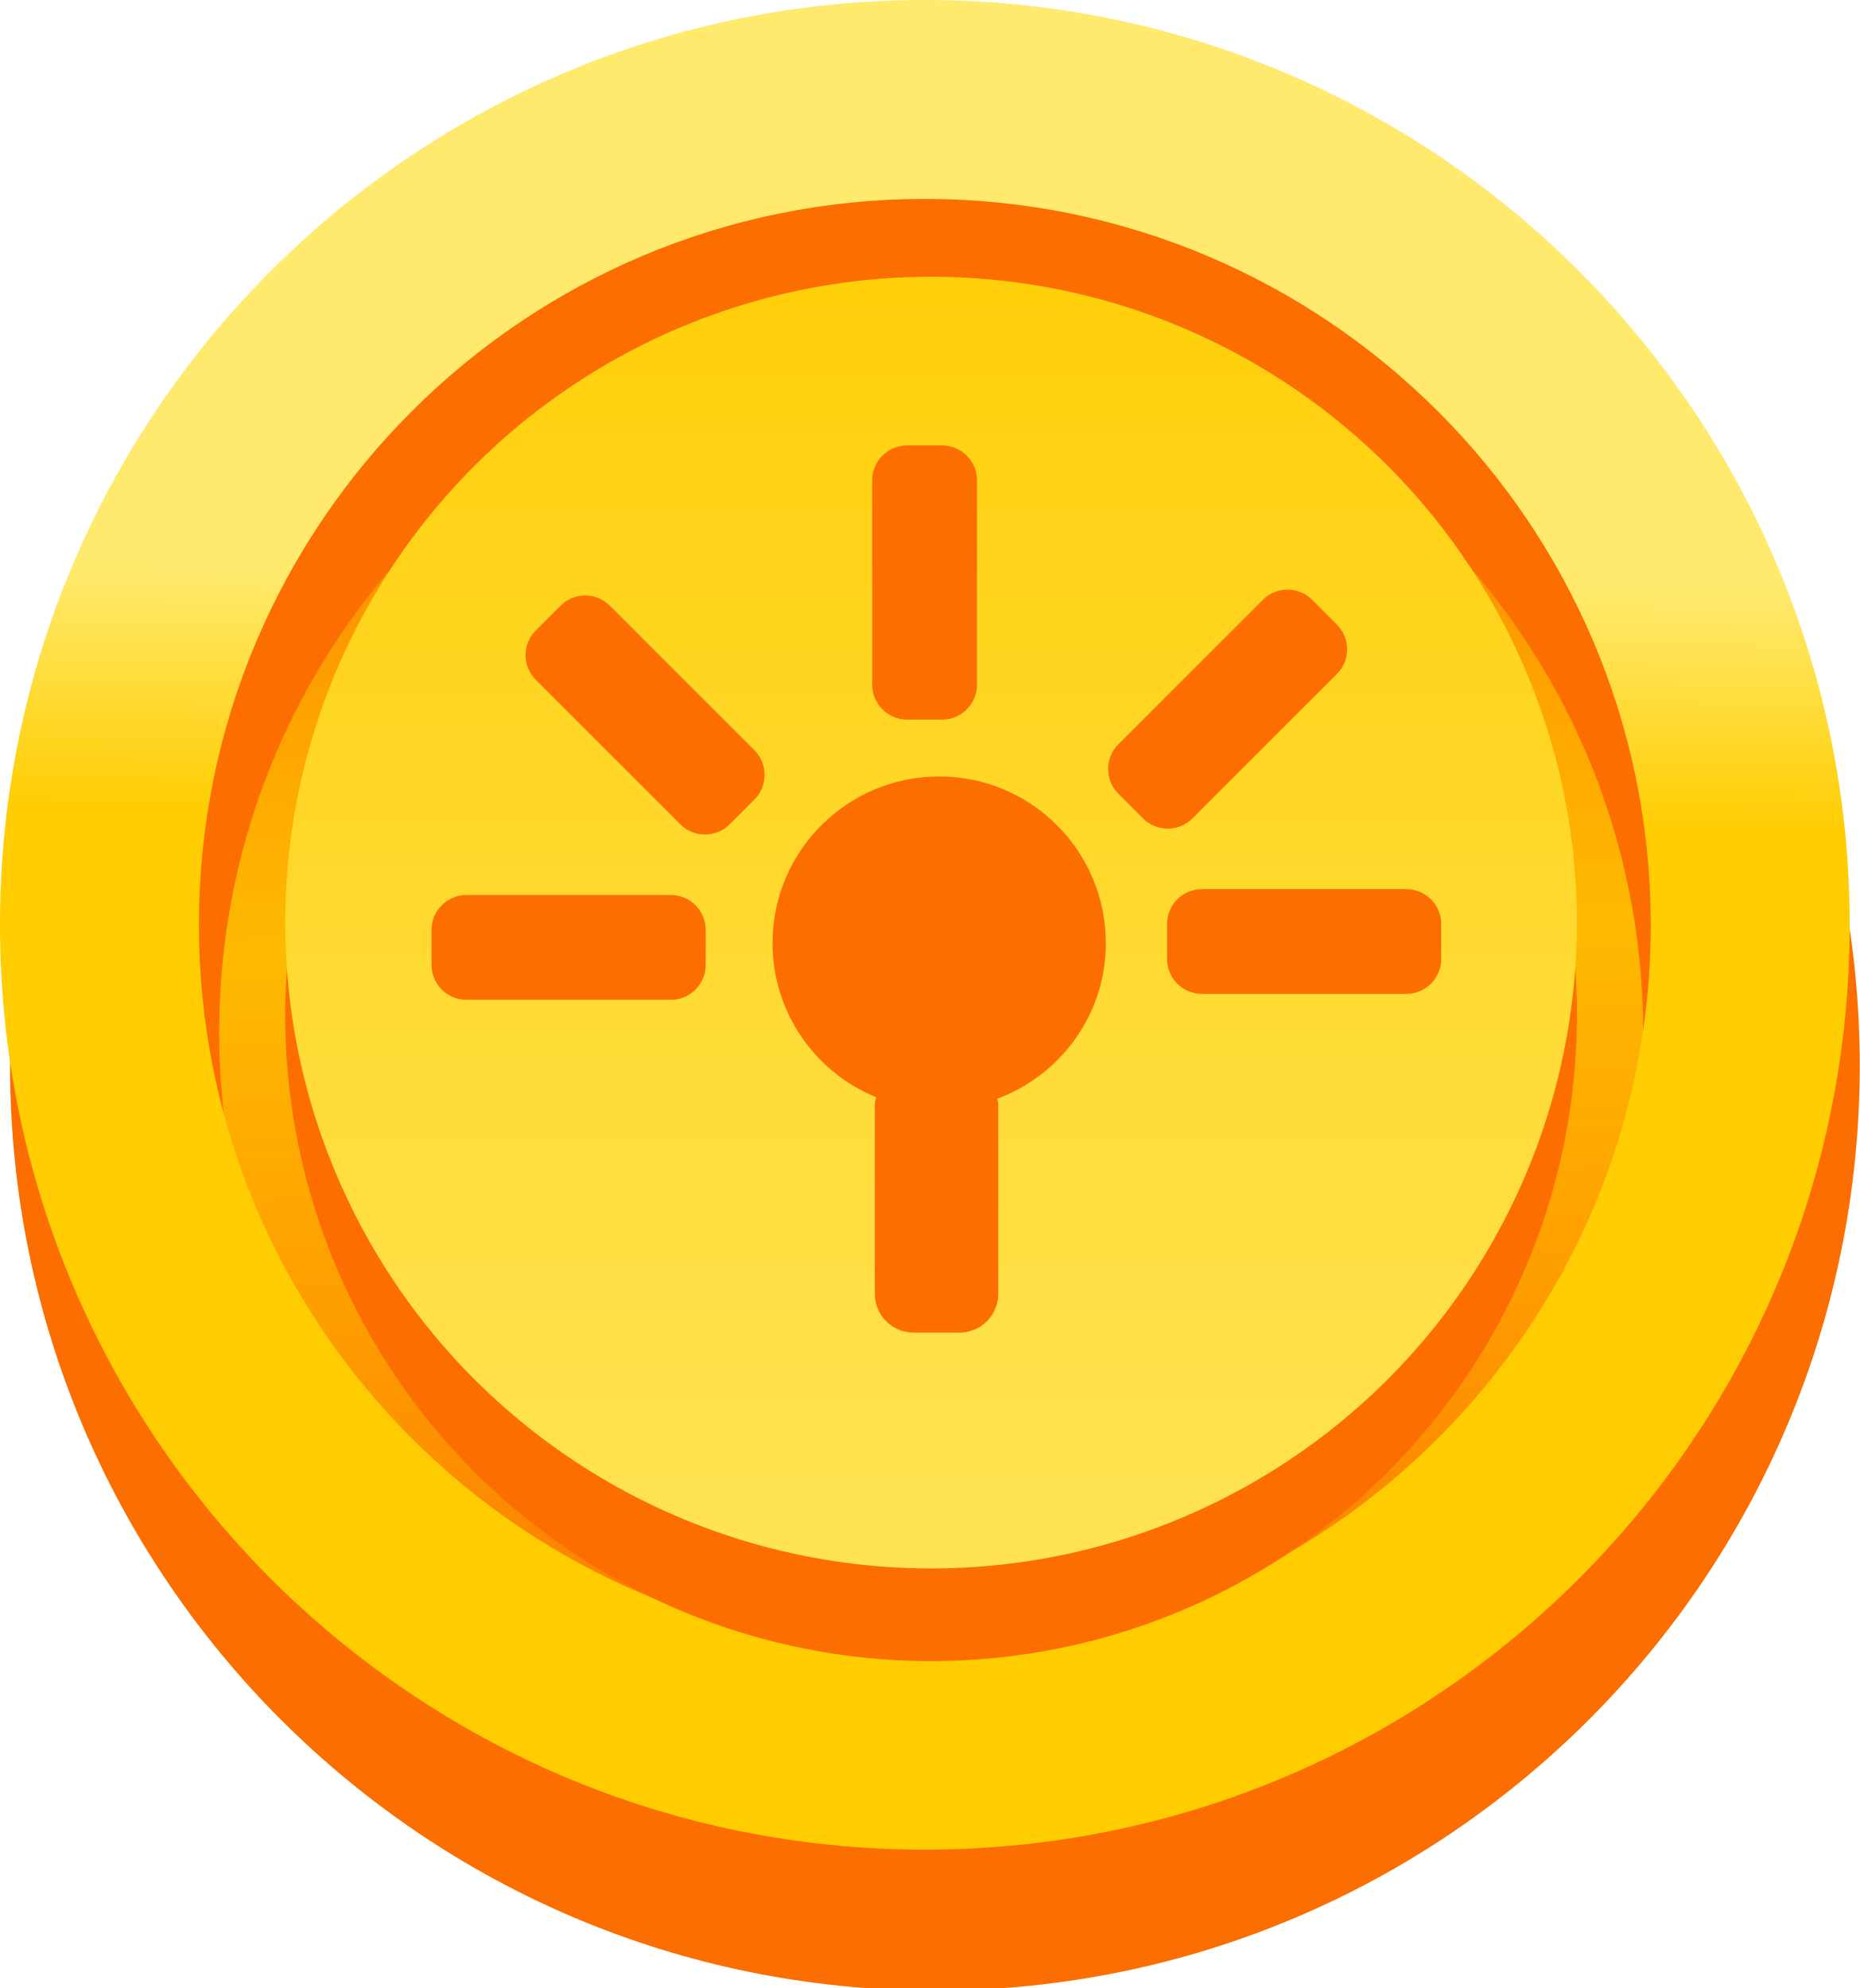
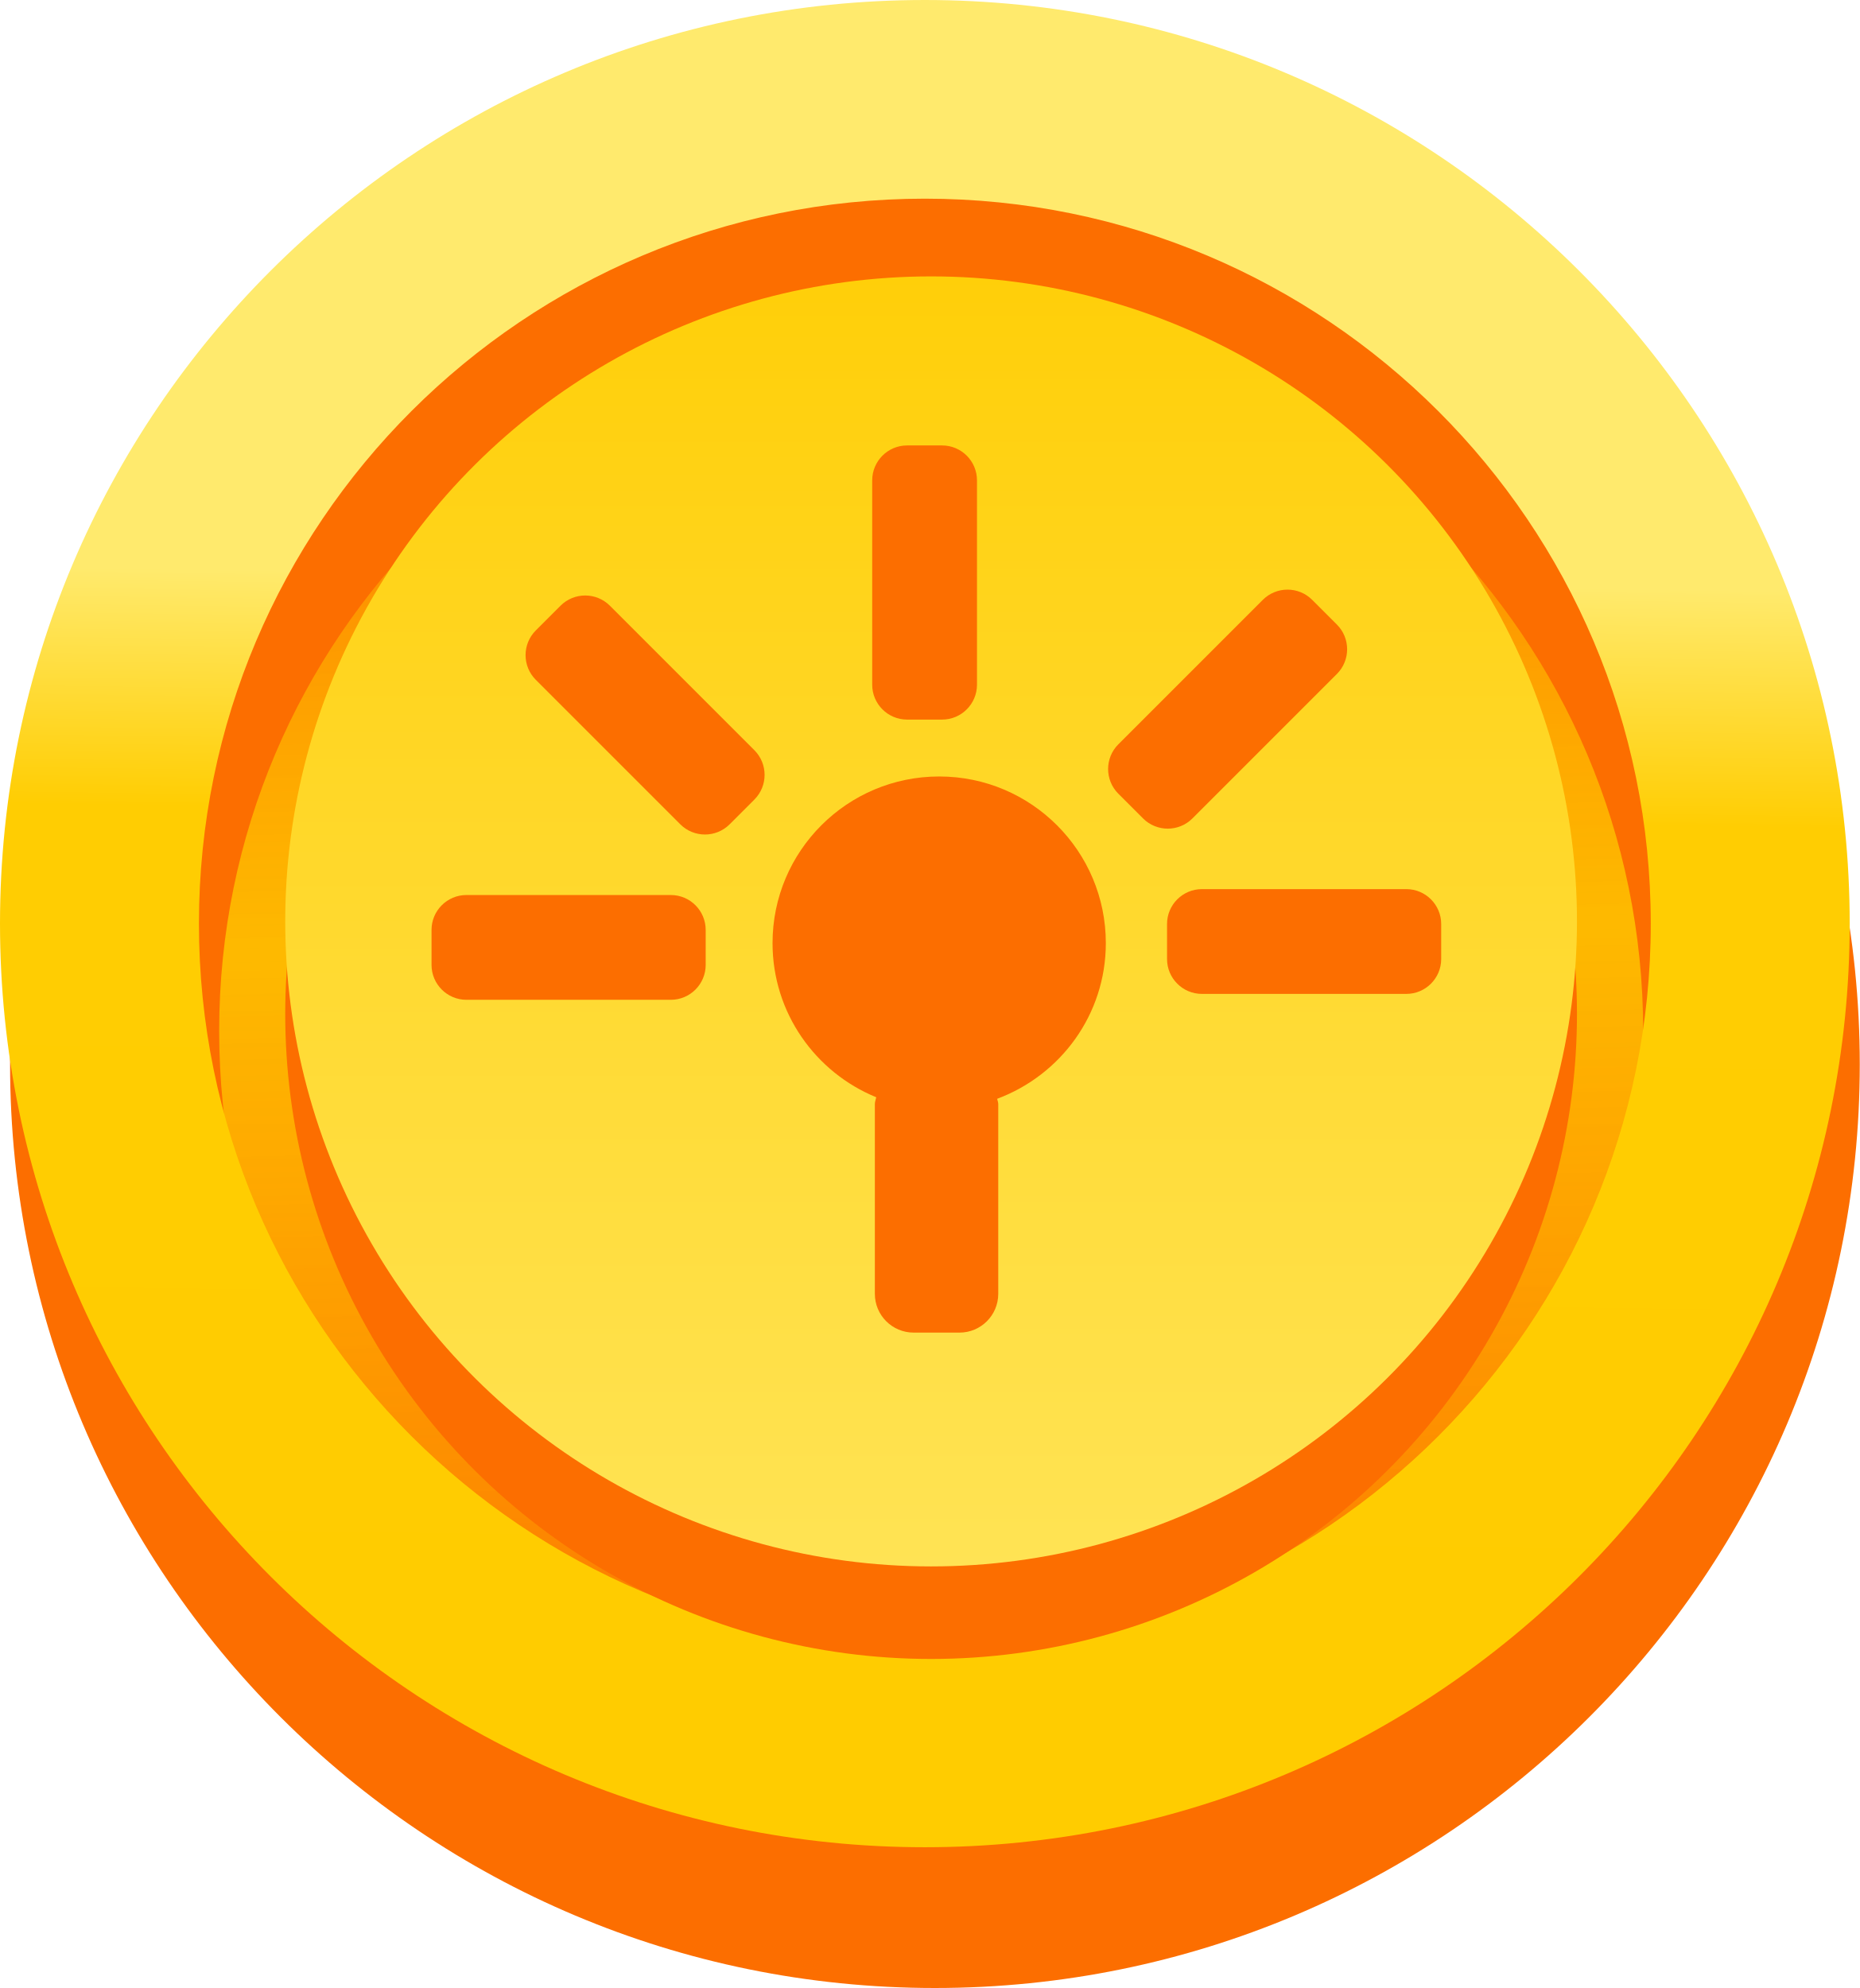
- <svg xmlns="http://www.w3.org/2000/svg" xmlns:xlink="http://www.w3.org/1999/xlink" id="Layer_1" data-name="Layer 1" width="58" height="62" viewBox="0 0 58 62">
+ <svg xmlns="http://www.w3.org/2000/svg" id="Layer_1" data-name="Layer 1" width="58" height="62" viewBox="0 0 58 62">
  <defs>
-     <linearGradient id="linear-gradient" x1="20.923" y1="44.873" x2="20.923" y2="-4.755" gradientUnits="userSpaceOnUse">
-       <stop offset="0" stop-color="#ffea6d" />
-       <stop offset=".833" stop-color="#ffcd02" />
-       <stop offset="1" stop-color="#fc0" />
-     </linearGradient>
-     <symbol id="New_Symbol" data-name="New Symbol" viewBox="0 0 41.793 44.733">
-       <g>
-         <use width="41.793" height="44.733" xlink:href="#button_gui" />
-         <g>
-           <path d="M8.354,30.072c-2.593-4.49-2.593-10.023,0-14.514,2.593-4.49,7.384-7.257,12.569-7.257s9.977,2.766,12.569,7.257,2.593,10.023,0,14.514-7.384,7.257-12.569,7.257-9.977-2.766-12.569-7.257ZM20.923,24.63c-1.002,0-1.814-.812-1.814-1.814s.812-1.814,1.814-1.814,1.814.812,1.814,1.814-.812,1.814-1.814,1.814Z" fill="#fc6e00" />
-           <path d="M8.354,27.99c-2.593-4.49-2.593-10.023,0-14.514s7.384-7.257,12.569-7.257,9.977,2.766,12.569,7.257,2.593,10.023,0,14.514-7.384,7.257-12.569,7.257-9.977-2.766-12.569-7.257Z" fill="url(#linear-gradient)" />
-         </g>
-       </g>
-     </symbol>
-     <linearGradient id="linear-gradient-2" x1="21.244" y1="39.677" x2="20.399" y2="5.016" gradientUnits="userSpaceOnUse">
+     <linearGradient id="linear-gradient" x1="29.482" y1="54.992" x2="28.31" y2="6.953" gradientUnits="userSpaceOnUse">
      <stop offset="0" stop-color="#fc6e00" />
      <stop offset=".536" stop-color="#fc0" stop-opacity=".8" />
      <stop offset=".911" stop-color="#fc7800" />
      <stop offset="1" stop-color="#fc7e00" />
    </linearGradient>
-     <linearGradient id="linear-gradient-3" x1="21.026" y1="3.036" x2="20.519" y2="40.064" gradientUnits="userSpaceOnUse">
+     <linearGradient id="linear-gradient-2" x1="29.18" y1="4.208" x2="28.477" y2="55.529" gradientUnits="userSpaceOnUse">
      <stop offset=".27" stop-color="#ffea6d" />
      <stop offset=".414" stop-color="#ffcd02" />
      <stop offset="1" stop-color="#fc0" />
    </linearGradient>
-     <symbol id="button_gui" viewBox="0 0 41.793 44.733">
-       <g>
-         <circle cx="21.009" cy="23.95" r="20.783" fill="#fc6e00" />
-         <circle cx="20.783" cy="20.783" r="17.651" fill="url(#linear-gradient-2)" />
-         <path d="M20.925,4.361C10.521,4.361,2.086,12.796,2.086,23.2s8.434,18.839,18.839,18.839,18.839-8.434,18.839-18.839S31.33,4.361,20.925,4.361ZM20.925,39.2c-8.836,0-16-7.163-16-16s7.163-16,16-16,16,7.163,16,16-7.163,16-16,16Z" fill="#fc6e00" />
-         <path d="M20.783,0C9.305,0,0,9.305,0,20.783s9.305,20.783,20.783,20.783,20.783-9.305,20.783-20.783S32.261,0,20.783,0ZM20.783,37.096c-9.009,0-16.313-7.304-16.313-16.313S11.774,4.47,20.783,4.47s16.313,7.304,16.313,16.313-7.304,16.313-16.313,16.313Z" fill="url(#linear-gradient-3)" />
-       </g>
-     </symbol>
+     <linearGradient id="linear-gradient-3" x1="29.037" y1="62.194" x2="29.037" y2="-6.59" gradientUnits="userSpaceOnUse">
+       <stop offset="0" stop-color="#ffea6d" />
+       <stop offset=".833" stop-color="#ffcd02" />
+       <stop offset="1" stop-color="#fc0" />
+     </linearGradient>
  </defs>
-   <use width="41.793" height="44.733" transform="scale(1.3878)" xlink:href="#New_Symbol" />
+   <g>
+     <g>
+       <ellipse cx="29.157" cy="33.195" rx="28.843" ry="28.805" fill="#fc6e00" />
+       <ellipse cx="28.843" cy="28.805" rx="24.496" ry="24.464" fill="url(#linear-gradient)" />
+       <path d="M29.04,6.045C14.601,6.045,2.896,17.735,2.896,32.155s11.706,26.111,26.145,26.111,26.145-11.69,26.145-26.111S43.48,6.045,29.04,6.045ZM29.04,54.331c-12.263,0-22.205-9.928-22.205-22.176S16.777,9.98,29.04,9.98s22.205,9.928,22.205,22.176-9.941,22.176-22.205,22.176Z" fill="#fc6e00" />
+       <path d="M28.843,0C12.914,0,0,12.896,0,28.805s12.914,28.805,28.843,28.805,28.843-12.896,28.843-28.805S44.773,0,28.843,0ZM28.843,51.415c-12.503,0-22.639-10.123-22.639-22.61S16.34,6.196,28.843,6.196s22.639,10.123,22.639,22.61-10.136,22.61-22.639,22.61Z" fill="url(#linear-gradient-2)" />
+     </g>
+     <g>
+       <path d="M11.594,41.68c-3.598-6.224-3.598-13.892,0-20.116,3.598-6.224,10.247-10.058,17.444-10.058s13.846,3.834,17.444,10.058c3.598,6.224,3.598,13.892,0,20.116-3.598,6.224-10.247,10.058-17.444,10.058s-13.846-3.834-17.444-10.058ZM29.037,34.136c-1.391,0-2.517-1.126-2.517-2.514s1.126-2.514,2.517-2.514,2.517,1.126,2.517,2.514-1.126,2.514-2.517,2.514Z" fill="#fc6e00" />
+       <path d="M11.594,38.794c-3.598-6.224-3.598-13.892,0-20.116,3.598-6.224,10.247-10.058,17.444-10.058s13.846,3.834,17.444,10.058c3.598,6.224,3.598,13.892,0,20.116s-10.247,10.058-17.444,10.058-13.846-3.834-17.444-10.058Z" fill="url(#linear-gradient-3)" />
+     </g>
+   </g>
  <g>
    <rect x="36.396" y="27.729" width="8.55" height="3.268" rx="1.089" ry="1.089" fill="#fc6e00" />
    <rect x="34.01" y="20.482" width="8.55" height="3.268" rx="1.089" ry="1.089" transform="translate(-4.4246 33.5492) rotate(-45)" fill="#fc6e00" />
    <rect x="27.201" y="13.892" width="3.268" height="8.55" rx="1.089" ry="1.089" fill="#fc6e00" />
    <rect x="13.458" y="27.913" width="8.55" height="3.268" rx="1.089" ry="1.089" fill="#fc6e00" />
    <rect x="18.484" y="18.024" width="3.268" height="8.55" rx="1.089" ry="1.089" transform="translate(-9.8754 20.7567) rotate(-45)" fill="#fc6e00" />
    <path d="M34.487,29.413c0-2.87-2.327-5.197-5.197-5.197s-5.197,2.327-5.197,5.197c0,2.175,1.338,4.032,3.234,4.807-.013.071-.043.136-.043.211v5.92c0,.668.541,1.209,1.209,1.209h1.43c.668,0,1.209-.541,1.209-1.209v-5.92c0-.058-.025-.107-.033-.163,1.975-.737,3.388-2.624,3.388-4.855Z" fill="#fc6e00" />
  </g>
</svg>
